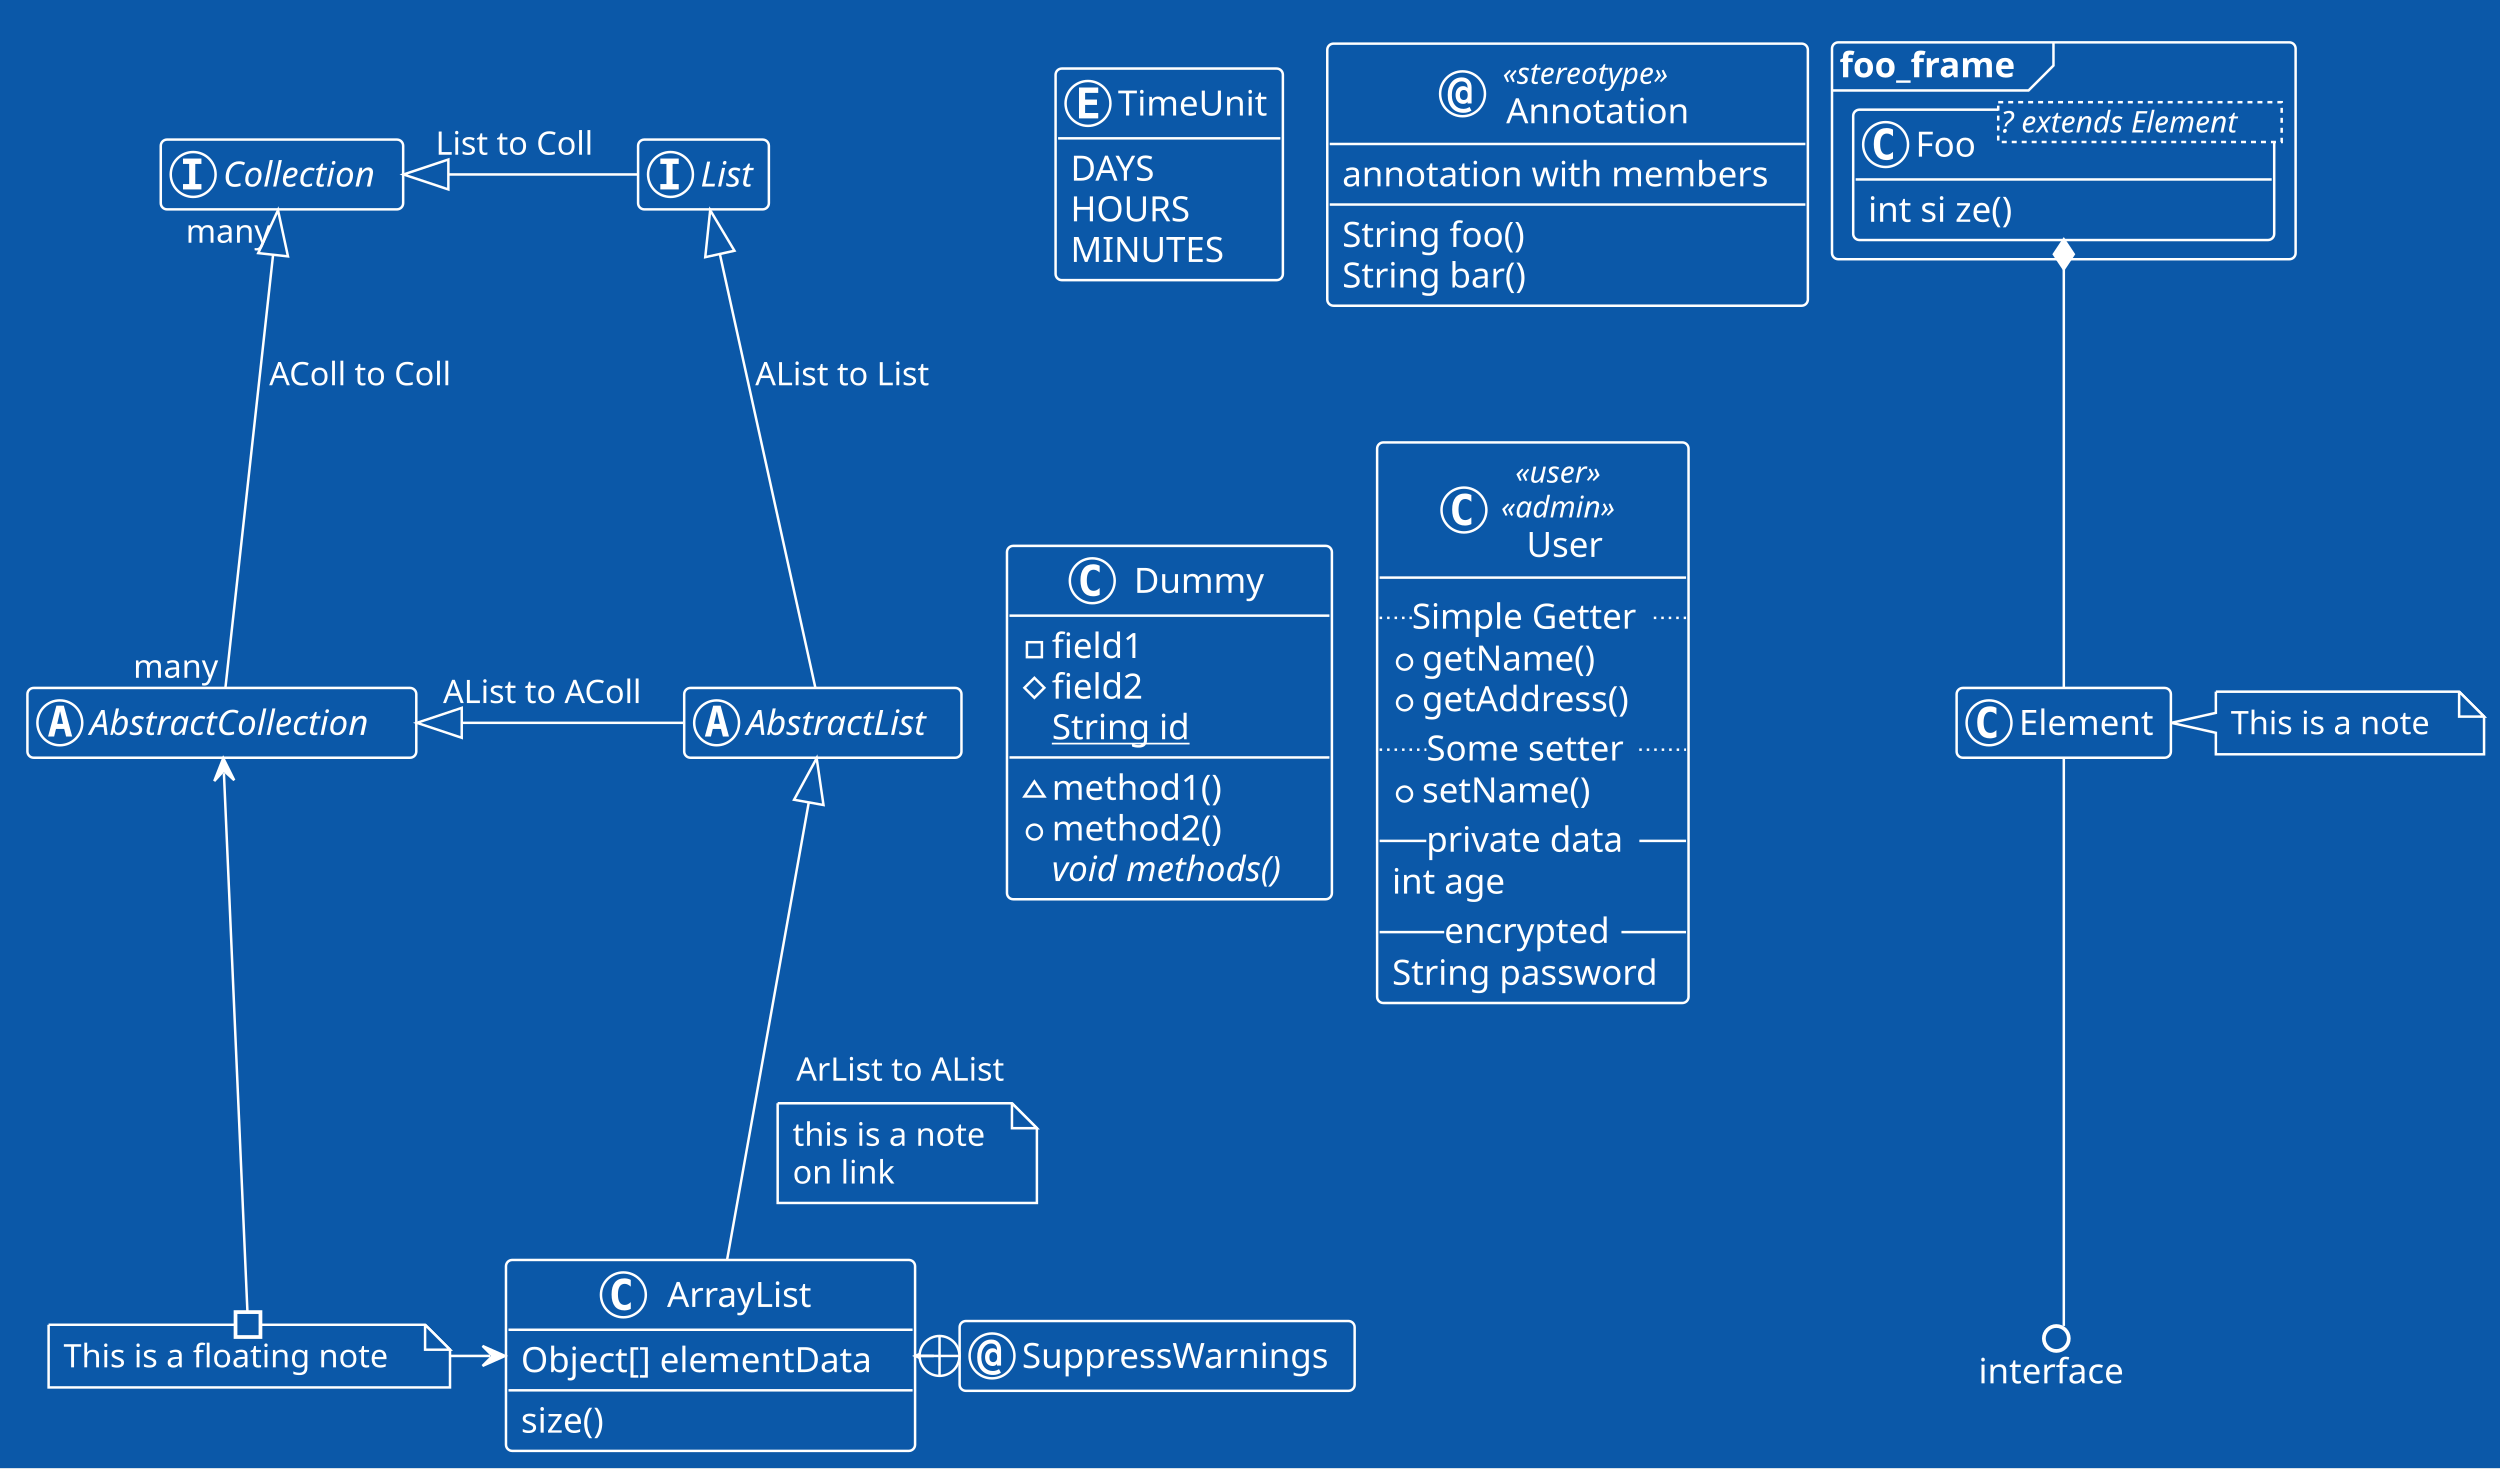
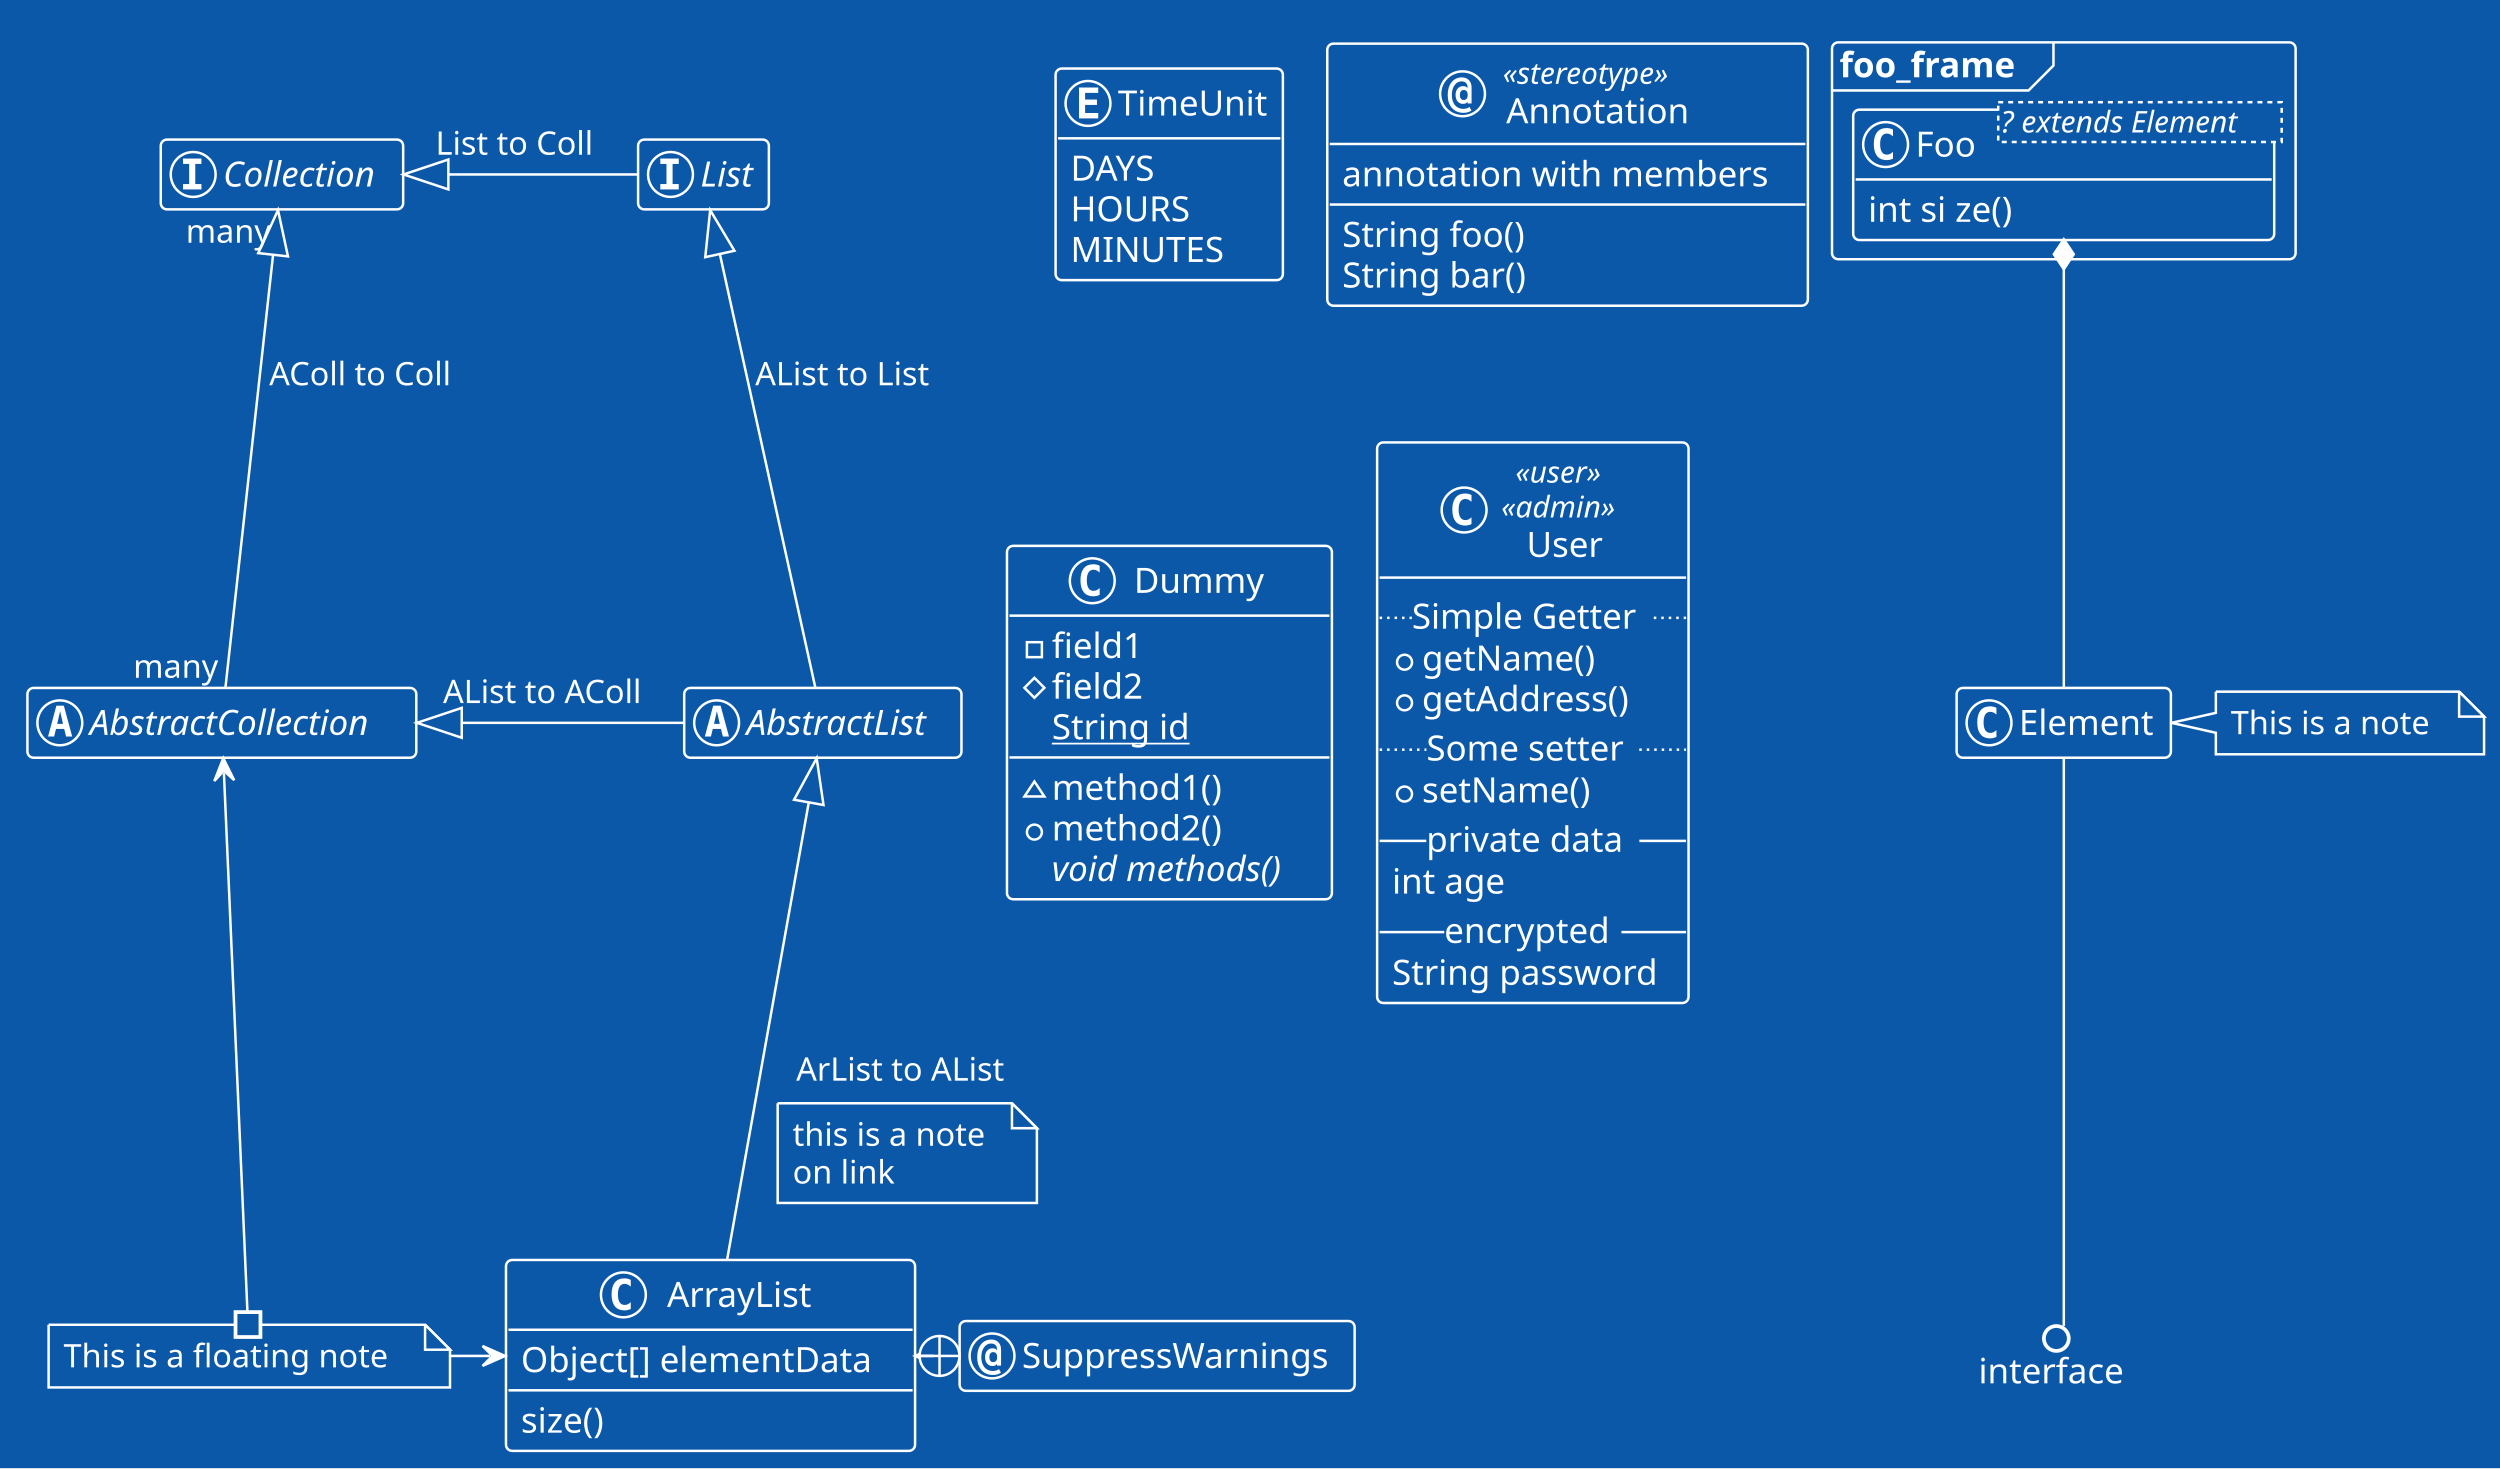
<svg xmlns="http://www.w3.org/2000/svg" contentStyleType="text/css" height="589px" preserveAspectRatio="none" style="width:1003px;height:589px;background:#0B58A8;" version="1.1" viewBox="0 0 1003 589" width="1003px" zoomAndPan="magnify">
  <defs />
  <g>
    <rect fill="#0B58A8" height="589" style="stroke:none;stroke-width:1.0;" width="1003" x="0" y="0" />
    <g id="cluster_foo_frame">
      <rect fill="#0B58A8" height="87" rx="2.5" ry="2.5" style="stroke:#FFFFFF;stroke-width:1.0;" width="186" x="735" y="17" />
      <path d="M823.852,17 L823.852,26.297 L813.852,36.297 L735,36.297 " fill="none" style="stroke:#FFFFFF;stroke-width:1.0;" />
      <text fill="#FFFFFF" font-family="Verdana" font-size="14" font-weight="bold" lengthAdjust="spacing" textLength="78.853" x="738" y="30.995">foo_frame</text>
    </g>
    <g id="elem_AbstractList">
      <rect codeLine="7" fill="#0B58A8" height="28" id="AbstractList" rx="2.5" ry="2.5" style="stroke:#FFFFFF;stroke-width:1.0;" width="111.241" x="274.5" y="276" />
      <ellipse cx="287.5" cy="290" fill="#0B58A8" rx="9" ry="9" style="stroke:#FFFFFF;stroke-width:1.0;" />
      <path d="M287.609,285.344 L286.453,290.422 L288.781,290.422 L287.609,285.344 Z M286.125,283.109 L289.109,283.109 L292.469,295.5 L290.016,295.5 L289.25,292.438 L285.969,292.438 L285.219,295.5 L282.781,295.5 L286.125,283.109 Z " fill="#FFFFFF" />
      <text fill="#FFFFFF" font-family="Verdana" font-size="14" font-style="italic" lengthAdjust="spacing" textLength="83.241" x="299.5" y="294.847">AbstractList</text>
    </g>
    <g id="elem_AbstractCollection">
      <rect codeLine="8" fill="#0B58A8" height="28" id="AbstractCollection" rx="2.5" ry="2.5" style="stroke:#FFFFFF;stroke-width:1.0;" width="156.017" x="11" y="276" />
      <ellipse cx="24" cy="290" fill="#0B58A8" rx="9" ry="9" style="stroke:#FFFFFF;stroke-width:1.0;" />
      <path d="M24.109,285.344 L22.953,290.422 L25.281,290.422 L24.109,285.344 Z M22.625,283.109 L25.609,283.109 L28.969,295.5 L26.516,295.5 L25.75,292.438 L22.469,292.438 L21.719,295.5 L19.281,295.5 L22.625,283.109 Z " fill="#FFFFFF" />
      <text fill="#FFFFFF" font-family="Verdana" font-size="14" font-style="italic" lengthAdjust="spacing" textLength="128.017" x="36" y="294.847">AbstractCollection</text>
    </g>
    <g id="elem_List">
      <rect codeLine="9" fill="#0B58A8" height="28" id="List" rx="2.5" ry="2.5" style="stroke:#FFFFFF;stroke-width:1.0;" width="52.473" x="256" y="56" />
      <ellipse cx="269" cy="70" fill="#0B58A8" rx="9" ry="9" style="stroke:#FFFFFF;stroke-width:1.0;" />
      <path d="M264.922,65.766 L264.922,63.609 L272.312,63.609 L272.312,65.766 L269.844,65.766 L269.844,73.844 L272.312,73.844 L272.312,76 L264.922,76 L264.922,73.844 L267.391,73.844 L267.391,65.766 L264.922,65.766 Z " fill="#FFFFFF" />
      <text fill="#FFFFFF" font-family="Verdana" font-size="14" font-style="italic" lengthAdjust="spacing" textLength="24.473" x="281" y="74.847">List</text>
    </g>
    <g id="elem_Collection">
      <rect codeLine="10" fill="#0B58A8" height="28" id="Collection" rx="2.5" ry="2.5" style="stroke:#FFFFFF;stroke-width:1.0;" width="97.248" x="64.5" y="56" />
      <ellipse cx="77.5" cy="70" fill="#0B58A8" rx="9" ry="9" style="stroke:#FFFFFF;stroke-width:1.0;" />
      <path d="M73.422,65.766 L73.422,63.609 L80.812,63.609 L80.812,65.766 L78.344,65.766 L78.344,73.844 L80.812,73.844 L80.812,76 L73.422,76 L73.422,73.844 L75.891,73.844 L75.891,65.766 L73.422,65.766 Z " fill="#FFFFFF" />
      <text fill="#FFFFFF" font-family="Verdana" font-size="14" font-style="italic" lengthAdjust="spacing" textLength="69.248" x="89.5" y="74.847">Collection</text>
    </g>
    <g id="elem_ArrayList">
      <rect codeLine="20" fill="#0B58A8" height="76.594" id="ArrayList" rx="2.5" ry="2.5" style="stroke:#FFFFFF;stroke-width:1.0;" width="164.127" x="203" y="505.5" />
      <ellipse cx="250.101" cy="519.5" fill="#0B58A8" rx="9" ry="9" style="stroke:#FFFFFF;stroke-width:1.0;" />
      <path d="M253.069,525.141 Q252.491,525.438 251.851,525.578 Q251.21,525.734 250.507,525.734 Q248.007,525.734 246.679,524.094 Q245.366,522.438 245.366,519.312 Q245.366,516.188 246.679,514.531 Q248.007,512.875 250.507,512.875 Q251.21,512.875 251.851,513.031 Q252.507,513.188 253.069,513.484 L253.069,516.203 Q252.444,515.625 251.851,515.359 Q251.257,515.078 250.632,515.078 Q249.288,515.078 248.601,516.156 Q247.913,517.219 247.913,519.312 Q247.913,521.406 248.601,522.484 Q249.288,523.547 250.632,523.547 Q251.257,523.547 251.851,523.281 Q252.444,523 253.069,522.422 L253.069,525.141 Z " fill="#FFFFFF" />
      <text fill="#FFFFFF" font-family="Verdana" font-size="14" lengthAdjust="spacing" textLength="62.426" x="267.601" y="524.347">ArrayList</text>
      <line style="stroke:#FFFFFF;stroke-width:1.0;" x1="204" x2="366.127" y1="533.5" y2="533.5" />
      <text fill="#FFFFFF" font-family="Verdana" font-size="14" lengthAdjust="spacing" textLength="152.127" x="209" y="550.495">Object[] elementData</text>
      <line style="stroke:#FFFFFF;stroke-width:1.0;" x1="204" x2="366.127" y1="557.797" y2="557.797" />
      <text fill="#FFFFFF" font-family="Verdana" font-size="14" lengthAdjust="spacing" textLength="38.069" x="209" y="574.792">size()</text>
    </g>
    <g id="elem_TimeUnit">
      <rect codeLine="25" fill="#0B58A8" height="84.891" id="TimeUnit" rx="2.5" ry="2.5" style="stroke:#FFFFFF;stroke-width:1.0;" width="91.191" x="423.5" y="27.5" />
      <ellipse cx="436.5" cy="41.5" fill="#0B58A8" rx="9" ry="9" style="stroke:#FFFFFF;stroke-width:1.0;" />
      <path d="M440.609,47.5 L432.891,47.5 L432.891,35.109 L440.609,35.109 L440.609,37.266 L435.344,37.266 L435.344,39.938 L440.109,39.938 L440.109,42.094 L435.344,42.094 L435.344,45.344 L440.609,45.344 L440.609,47.5 Z " fill="#FFFFFF" />
      <text fill="#FFFFFF" font-family="Verdana" font-size="14" lengthAdjust="spacing" textLength="63.191" x="448.5" y="46.347">TimeUnit</text>
      <line style="stroke:#FFFFFF;stroke-width:1.0;" x1="424.5" x2="513.691" y1="55.5" y2="55.5" />
      <text fill="#FFFFFF" font-family="Verdana" font-size="14" lengthAdjust="spacing" textLength="37.796" x="429.5" y="72.495">DAYS</text>
      <text fill="#FFFFFF" font-family="Verdana" font-size="14" lengthAdjust="spacing" textLength="50.408" x="429.5" y="88.792">HOURS</text>
      <text fill="#FFFFFF" font-family="Verdana" font-size="14" lengthAdjust="spacing" textLength="63.212" x="429.5" y="105.089">MINUTES</text>
    </g>
    <g id="elem_SuppressWarnings">
      <rect codeLine="31" fill="#0B58A8" height="28" id="SuppressWarnings" rx="2.5" ry="2.5" style="stroke:#FFFFFF;stroke-width:1.0;" width="158.484" x="385" y="530" />
      <ellipse cx="398" cy="544" fill="#0B58A8" rx="9" ry="9" style="stroke:#FFFFFF;stroke-width:1.0;" />
      <path d="M400.078,544.469 Q400.078,543.531 399.656,543 Q399.234,542.469 398.484,542.469 Q397.75,542.469 397.328,543 Q396.922,543.531 396.922,544.469 Q396.922,545.422 397.328,545.953 Q397.75,546.484 398.484,546.484 Q399.234,546.484 399.656,545.953 Q400.078,545.422 400.078,544.469 Z M401.625,547.875 L400,547.875 L400,547.203 Q399.672,547.641 399.25,547.844 Q398.828,548.047 398.219,548.047 Q396.859,548.047 396.031,547.078 Q395.203,546.094 395.203,544.469 Q395.203,542.875 396.031,541.906 Q396.859,540.922 398.219,540.922 Q398.812,540.922 399.266,541.125 Q399.719,541.328 400,541.719 L400,541.375 Q400,540.25 399.375,539.641 Q398.75,539.016 397.609,539.016 Q395.891,539.016 394.797,540.547 Q393.703,542.062 393.703,544.5 Q393.703,547.047 394.953,548.547 Q396.219,550.047 398.328,550.047 Q398.984,550.047 399.609,549.859 Q400.234,549.672 400.812,549.281 L401.578,550.734 Q400.906,551.188 400.109,551.406 Q399.312,551.641 398.406,551.641 Q395.5,551.641 393.766,549.703 Q392.047,547.781 392.047,544.5 Q392.047,541.281 393.594,539.359 Q395.156,537.422 397.719,537.422 Q399.516,537.422 400.562,538.516 Q401.625,539.609 401.625,541.484 L401.625,547.875 Z " fill="#FFFFFF" />
      <text fill="#FFFFFF" font-family="Verdana" font-size="14" lengthAdjust="spacing" textLength="130.484" x="410" y="548.847">SuppressWarnings</text>
    </g>
    <g id="elem_Annotation">
      <rect codeLine="33" fill="#0B58A8" height="105.156" id="Annotation" rx="2.5" ry="2.5" style="stroke:#FFFFFF;stroke-width:1.0;" width="192.817" x="532.5" y="17.5" />
      <ellipse cx="586.771" cy="37.633" fill="#0B58A8" rx="9" ry="9" style="stroke:#FFFFFF;stroke-width:1.0;" />
      <path d="M588.85,38.102 Q588.85,37.164 588.428,36.633 Q588.006,36.102 587.256,36.102 Q586.521,36.102 586.1,36.633 Q585.693,37.164 585.693,38.102 Q585.693,39.055 586.1,39.586 Q586.521,40.117 587.256,40.117 Q588.006,40.117 588.428,39.586 Q588.85,39.055 588.85,38.102 Z M590.396,41.508 L588.771,41.508 L588.771,40.836 Q588.443,41.273 588.021,41.477 Q587.6,41.68 586.99,41.68 Q585.631,41.68 584.803,40.711 Q583.975,39.727 583.975,38.102 Q583.975,36.508 584.803,35.539 Q585.631,34.555 586.99,34.555 Q587.584,34.555 588.037,34.758 Q588.49,34.961 588.771,35.352 L588.771,35.008 Q588.771,33.883 588.146,33.273 Q587.521,32.648 586.381,32.648 Q584.662,32.648 583.568,34.18 Q582.475,35.695 582.475,38.133 Q582.475,40.68 583.725,42.18 Q584.99,43.68 587.1,43.68 Q587.756,43.68 588.381,43.492 Q589.006,43.305 589.584,42.914 L590.35,44.367 Q589.678,44.82 588.881,45.039 Q588.084,45.273 587.178,45.273 Q584.271,45.273 582.537,43.336 Q580.818,41.414 580.818,38.133 Q580.818,34.914 582.365,32.992 Q583.928,31.055 586.49,31.055 Q588.287,31.055 589.334,32.148 Q590.396,33.242 590.396,35.117 L590.396,41.508 Z " fill="#FFFFFF" />
-       <text fill="#FFFFFF" font-family="Verdana" font-size="12" font-style="italic" lengthAdjust="spacing" textLength="79.617" x="602.85" y="33.639">«stereotype»</text>
+       <text fill="#FFFFFF" font-family="Verdana" font-size="12" font-style="italic" lengthAdjust="spacing" textLength="79.488" x="602.915" y="33.639">«stereotype»</text>
      <text fill="#FFFFFF" font-family="Verdana" font-size="14" lengthAdjust="spacing" textLength="76.774" x="604.271" y="49.464">Annotation</text>
      <line style="stroke:#FFFFFF;stroke-width:1.0;" x1="533.5" x2="724.317" y1="57.766" y2="57.766" />
      <text fill="#FFFFFF" font-family="Verdana" font-size="14" lengthAdjust="spacing" textLength="180.817" x="538.5" y="74.761">annotation with members</text>
      <line style="stroke:#FFFFFF;stroke-width:1.0;" x1="533.5" x2="724.317" y1="82.062" y2="82.062" />
      <text fill="#FFFFFF" font-family="Verdana" font-size="14" lengthAdjust="spacing" textLength="79.215" x="538.5" y="99.058">String foo()</text>
      <text fill="#FFFFFF" font-family="Verdana" font-size="14" lengthAdjust="spacing" textLength="80.377" x="538.5" y="115.355">String bar()</text>
    </g>
    <g id="elem_Dummy">
      <rect codeLine="39" fill="#0B58A8" height="141.781" id="Dummy" rx="2.5" ry="2.5" style="stroke:#FFFFFF;stroke-width:1.0;" width="130.36" x="404" y="219" />
      <ellipse cx="438.216" cy="233" fill="#0B58A8" rx="9" ry="9" style="stroke:#FFFFFF;stroke-width:1.0;" />
      <path d="M441.185,238.641 Q440.606,238.938 439.966,239.078 Q439.325,239.234 438.622,239.234 Q436.122,239.234 434.794,237.594 Q433.481,235.938 433.481,232.812 Q433.481,229.688 434.794,228.031 Q436.122,226.375 438.622,226.375 Q439.325,226.375 439.966,226.531 Q440.622,226.688 441.185,226.984 L441.185,229.703 Q440.56,229.125 439.966,228.859 Q439.372,228.578 438.747,228.578 Q437.403,228.578 436.716,229.656 Q436.028,230.719 436.028,232.812 Q436.028,234.906 436.716,235.984 Q437.403,237.047 438.747,237.047 Q439.372,237.047 439.966,236.781 Q440.56,236.5 441.185,235.922 L441.185,238.641 Z " fill="#FFFFFF" />
      <text fill="#FFFFFF" font-family="Verdana" font-size="14" lengthAdjust="spacing" textLength="55.214" x="454.931" y="237.847">Dummy</text>
      <line style="stroke:#FFFFFF;stroke-width:1.0;" x1="405" x2="533.36" y1="247" y2="247" />
      <rect fill="none" height="6" style="stroke:#FFFFFF;stroke-width:1.0;" width="6" x="412" y="257.648" />
      <text fill="#FFFFFF" font-family="Verdana" font-size="14" lengthAdjust="spacing" textLength="39.115" x="422" y="263.995">field1</text>
      <polygon fill="none" points="415,271.945,419,275.945,415,279.945,411,275.945" style="stroke:#FFFFFF;stroke-width:1.0;" />
      <text fill="#FFFFFF" font-family="Verdana" font-size="14" lengthAdjust="spacing" textLength="39.115" x="422" y="280.292">field2</text>
      <text fill="#FFFFFF" font-family="Verdana" font-size="14" lengthAdjust="spacing" text-decoration="underline" textLength="59.008" x="422" y="296.589">String id</text>
      <line style="stroke:#FFFFFF;stroke-width:1.0;" x1="405" x2="533.36" y1="303.891" y2="303.891" />
      <polygon fill="#0B58A8" points="415,313.539,411,319.539,419,319.539" style="stroke:#FFFFFF;stroke-width:1.0;" />
      <text fill="#FFFFFF" font-family="Verdana" font-size="14" lengthAdjust="spacing" textLength="73.897" x="422" y="320.886">method1()</text>
      <ellipse cx="415" cy="333.836" fill="#0B58A8" rx="3" ry="3" style="stroke:#FFFFFF;stroke-width:1.0;" />
      <text fill="#FFFFFF" font-family="Verdana" font-size="14" lengthAdjust="spacing" textLength="73.897" x="422" y="337.183">method2()</text>
      <text fill="#FFFFFF" font-family="Verdana" font-size="14" font-style="italic" lengthAdjust="spacing" textLength="106.36" x="422" y="353.479">void methods()</text>
    </g>
    <g id="elem_N1">
      <path d="M19.5,531.5 L19.5,556.633 L180.542,556.633 L180.542,541.5 L170.542,531.5 L19.5,531.5 " fill="#0B58A8" style="stroke:#FFFFFF;stroke-width:1.0;" />
      <path d="M170.542,531.5 L170.542,541.5 L180.542,541.5 L170.542,531.5 " fill="#0B58A8" style="stroke:#FFFFFF;stroke-width:1.0;" />
      <text fill="#FFFFFF" font-family="Verdana" font-size="13" lengthAdjust="spacing" textLength="140.042" x="25.5" y="548.567">This is a floating note</text>
    </g>
    <g id="elem_Element">
      <rect fill="#0B58A8" height="28" id="Element" rx="2.5" ry="2.5" style="stroke:#FFFFFF;stroke-width:1.0;" width="85.962" x="785" y="276" />
      <ellipse cx="798" cy="290" fill="#0B58A8" rx="9" ry="9" style="stroke:#FFFFFF;stroke-width:1.0;" />
      <path d="M800.969,295.641 Q800.391,295.938 799.75,296.078 Q799.109,296.234 798.406,296.234 Q795.906,296.234 794.578,294.594 Q793.266,292.938 793.266,289.812 Q793.266,286.688 794.578,285.031 Q795.906,283.375 798.406,283.375 Q799.109,283.375 799.75,283.531 Q800.406,283.688 800.969,283.984 L800.969,286.703 Q800.344,286.125 799.75,285.859 Q799.156,285.578 798.531,285.578 Q797.188,285.578 796.5,286.656 Q795.812,287.719 795.812,289.812 Q795.812,291.906 796.5,292.984 Q797.188,294.047 798.531,294.047 Q799.156,294.047 799.75,293.781 Q800.344,293.5 800.969,292.922 L800.969,295.641 Z " fill="#FFFFFF" />
      <text fill="#FFFFFF" font-family="Verdana" font-size="14" lengthAdjust="spacing" textLength="57.962" x="810" y="294.847">Element</text>
    </g>
    <g id="elem_Elementlol26">
      <ellipse cx="825" cy="537" fill="#0B58A8" rx="5" ry="5" style="stroke:#FFFFFF;stroke-width:1.5;" />
    </g>
    <text fill="#FFFFFF" font-family="Verdana" font-size="14" lengthAdjust="spacing" textLength="62.44" x="793.78" y="554.995">interface</text>
    <g id="elem_GMN31">
      <path d="M889,277.5 L889,286 L871.125,290 L889,294 L889,302.633 A0,0 0 0 0 889,302.633 L996.601,302.633 A0,0 0 0 0 996.601,302.633 L996.601,287.5 L986.601,277.5 L889,277.5 A0,0 0 0 0 889,277.5 " fill="#0B58A8" style="stroke:#FFFFFF;stroke-width:1.0;" />
      <path d="M986.601,277.5 L986.601,287.5 L996.601,287.5 L986.601,277.5 " fill="#0B58A8" style="stroke:#FFFFFF;stroke-width:1.0;" />
      <text fill="#FFFFFF" font-family="Verdana" font-size="13" lengthAdjust="spacing" textLength="86.601" x="895" y="294.567">This is a note</text>
    </g>
    <g id="elem_User">
      <rect codeLine="69" fill="#0B58A8" height="224.906" id="User" rx="2.5" ry="2.5" style="stroke:#FFFFFF;stroke-width:1.0;" width="124.943" x="552.5" y="177.5" />
-       <ellipse cx="587.339" cy="204.617" fill="#0B58A8" rx="9" ry="9" style="stroke:#FFFFFF;stroke-width:1.0;" />
-       <path d="M590.308,210.258 Q589.73,210.555 589.089,210.695 Q588.448,210.852 587.745,210.852 Q585.245,210.852 583.917,209.211 Q582.605,207.555 582.605,204.43 Q582.605,201.305 583.917,199.648 Q585.245,197.992 587.745,197.992 Q588.448,197.992 589.089,198.148 Q589.745,198.305 590.308,198.602 L590.308,201.32 Q589.683,200.742 589.089,200.477 Q588.495,200.195 587.87,200.195 Q586.527,200.195 585.839,201.273 Q585.152,202.336 585.152,204.43 Q585.152,206.523 585.839,207.602 Q586.527,208.664 587.87,208.664 Q588.495,208.664 589.089,208.398 Q589.683,208.117 590.308,207.539 L590.308,210.258 Z " fill="#FFFFFF" />
-       <text fill="#FFFFFF" font-family="Verdana" font-size="12" font-style="italic" lengthAdjust="spacing" textLength="40.986" x="607.905" y="193.639">«user»</text>
-       <text fill="#FFFFFF" font-family="Verdana" font-size="12" font-style="italic" lengthAdjust="spacing" textLength="52.412" x="602.192" y="207.607">«admin»</text>
-       <text fill="#FFFFFF" font-family="Verdana" font-size="14" lengthAdjust="spacing" textLength="31.91" x="612.443" y="223.433">User</text>
+       <ellipse cx="587.397" cy="204.617" fill="#0B58A8" rx="9" ry="9" style="stroke:#FFFFFF;stroke-width:1.0;" />
+       <path d="M590.366,210.258 Q589.788,210.555 589.147,210.695 Q588.506,210.852 587.803,210.852 Q585.303,210.852 583.975,209.211 Q582.663,207.555 582.663,204.43 Q582.663,201.305 583.975,199.648 Q585.303,197.992 587.803,197.992 Q588.506,197.992 589.147,198.148 Q589.803,198.305 590.366,198.602 L590.366,201.32 Q589.741,200.742 589.147,200.477 Q588.553,200.195 587.928,200.195 Q586.585,200.195 585.897,201.273 Q585.21,202.336 585.21,204.43 Q585.21,206.523 585.897,207.602 Q586.585,208.664 587.928,208.664 Q588.553,208.664 589.147,208.398 Q589.741,208.117 590.366,207.539 L590.366,210.258 Z " fill="#FFFFFF" />
+       <text fill="#FFFFFF" font-family="Verdana" font-size="12" font-style="italic" lengthAdjust="spacing" textLength="40.857" x="607.976" y="193.639">«user»</text>
+       <text fill="#FFFFFF" font-family="Verdana" font-size="12" font-style="italic" lengthAdjust="spacing" textLength="52.283" x="602.263" y="207.607">«admin»</text>
+       <text fill="#FFFFFF" font-family="Verdana" font-size="14" lengthAdjust="spacing" textLength="31.91" x="612.45" y="223.433">User</text>
      <line style="stroke:#FFFFFF;stroke-width:1.0;" x1="553.5" x2="676.443" y1="231.734" y2="231.734" />
      <ellipse cx="563.5" cy="265.68" fill="#0B58A8" rx="3" ry="3" style="stroke:#FFFFFF;stroke-width:1.0;" />
      <text fill="#FFFFFF" font-family="Verdana" font-size="14" lengthAdjust="spacing" textLength="75.216" x="570.5" y="269.026">getName()</text>
      <ellipse cx="563.5" cy="281.977" fill="#0B58A8" rx="3" ry="3" style="stroke:#FFFFFF;stroke-width:1.0;" />
      <text fill="#FFFFFF" font-family="Verdana" font-size="14" lengthAdjust="spacing" textLength="90.221" x="570.5" y="285.323">getAddress()</text>
      <line style="stroke:#FFFFFF;stroke-width:1.0;stroke-dasharray:1.0,2.0;" x1="553.5" x2="566.44" y1="247.883" y2="247.883" />
      <text fill="#FFFFFF" font-family="Verdana" font-size="14" lengthAdjust="spacing" textLength="97.064" x="566.44" y="252.23">Simple Getter</text>
      <line style="stroke:#FFFFFF;stroke-width:1.0;stroke-dasharray:1.0,2.0;" x1="663.503" x2="676.443" y1="247.883" y2="247.883" />
      <ellipse cx="563.5" cy="318.57" fill="#0B58A8" rx="3" ry="3" style="stroke:#FFFFFF;stroke-width:1.0;" />
      <text fill="#FFFFFF" font-family="Verdana" font-size="14" lengthAdjust="spacing" textLength="73.623" x="570.5" y="321.917">setName()</text>
      <line style="stroke:#FFFFFF;stroke-width:1.0;stroke-dasharray:1.0,2.0;" x1="553.5" x2="572.268" y1="300.773" y2="300.773" />
      <text fill="#FFFFFF" font-family="Verdana" font-size="14" lengthAdjust="spacing" textLength="85.408" x="572.268" y="305.12">Some setter</text>
      <line style="stroke:#FFFFFF;stroke-width:1.0;stroke-dasharray:1.0,2.0;" x1="657.676" x2="676.443" y1="300.773" y2="300.773" />
      <text fill="#FFFFFF" font-family="Verdana" font-size="14" lengthAdjust="spacing" textLength="48.781" x="558.5" y="358.511">int age</text>
      <line style="stroke:#FFFFFF;stroke-width:1.0;" x1="553.5" x2="572.23" y1="337.367" y2="337.367" />
      <text fill="#FFFFFF" font-family="Verdana" font-size="14" lengthAdjust="spacing" textLength="85.483" x="572.23" y="341.714">private data</text>
      <line style="stroke:#FFFFFF;stroke-width:1.0;" x1="657.713" x2="676.443" y1="337.367" y2="337.367" />
      <text fill="#FFFFFF" font-family="Verdana" font-size="14" lengthAdjust="spacing" textLength="112.943" x="558.5" y="395.104">String password</text>
      <line style="stroke:#FFFFFF;stroke-width:1.0;" x1="553.5" x2="579.421" y1="373.961" y2="373.961" />
      <text fill="#FFFFFF" font-family="Verdana" font-size="14" lengthAdjust="spacing" textLength="71.101" x="579.421" y="378.308">encrypted</text>
      <line style="stroke:#FFFFFF;stroke-width:1.0;" x1="650.522" x2="676.443" y1="373.961" y2="373.961" />
    </g>
    <g id="elem_Foo">
      <rect codeLine="54" fill="#0B58A8" height="52.297" id="Foo" rx="2.5" ry="2.5" style="stroke:#FFFFFF;stroke-width:1.0;" width="168.91" x="743.5" y="44" />
      <ellipse cx="756.5" cy="58" fill="#0B58A8" rx="9" ry="9" style="stroke:#FFFFFF;stroke-width:1.0;" />
      <path d="M759.469,63.641 Q758.891,63.938 758.25,64.078 Q757.609,64.234 756.906,64.234 Q754.406,64.234 753.078,62.594 Q751.766,60.938 751.766,57.812 Q751.766,54.688 753.078,53.031 Q754.406,51.375 756.906,51.375 Q757.609,51.375 758.25,51.531 Q758.906,51.688 759.469,51.984 L759.469,54.703 Q758.844,54.125 758.25,53.859 Q757.656,53.578 757.031,53.578 Q755.688,53.578 755,54.656 Q754.312,55.719 754.312,57.812 Q754.312,59.906 755,60.984 Q755.688,62.047 757.031,62.047 Q757.656,62.047 758.25,61.781 Q758.844,61.5 759.469,60.922 L759.469,63.641 Z " fill="#FFFFFF" />
      <text fill="#FFFFFF" font-family="Verdana" font-size="14" lengthAdjust="spacing" textLength="25.184" x="768.5" y="62.847">Foo</text>
      <rect fill="#0B58A8" height="15.969" style="stroke:#FFFFFF;stroke-width:1.0;stroke-dasharray:2.0,2.0;" width="113.727" x="801.684" y="41" />
      <text fill="#FFFFFF" font-family="Verdana" font-size="12" font-style="italic" lengthAdjust="spacing" textLength="111.727" x="802.684" y="53.139">? extends Element</text>
      <line style="stroke:#FFFFFF;stroke-width:1.0;" x1="744.5" x2="911.41" y1="72" y2="72" />
      <text fill="#FFFFFF" font-family="Verdana" font-size="14" lengthAdjust="spacing" textLength="65.222" x="749.5" y="88.995">int si ze()</text>
    </g>
    <polygon fill="none" points="284.93,84.309,282.941,103.178,294.661,100.597,284.93,84.309" style="stroke:#FFFFFF;stroke-width:1.0;" />
    <path d="M288.801,101.888 C297.391,140.899 318.568,237.078 327.108,275.865 " fill="none" style="stroke:#FFFFFF;stroke-width:1.0;" />
    <text fill="#FFFFFF" font-family="Verdana" font-size="13" lengthAdjust="spacing" textLength="75.658" x="303" y="154.567">AList to List</text>
    <polygon fill="none" points="111.535,84.309,103.601,101.544,115.529,102.857,111.535,84.309" style="stroke:#FFFFFF;stroke-width:1.0;" />
    <path d="M109.565,102.201 C105.27,141.212 94.716,237.078 90.446,275.865 " fill="none" style="stroke:#FFFFFF;stroke-width:1.0;" />
    <text fill="#FFFFFF" font-family="Verdana" font-size="13" lengthAdjust="spacing" textLength="78.717" x="108" y="154.567">AColl to Coll</text>
    <text fill="#FFFFFF" font-family="Verdana" font-size="13" lengthAdjust="spacing" textLength="36.562" x="53.446" y="271.932">many</text>
    <text fill="#FFFFFF" font-family="Verdana" font-size="13" lengthAdjust="spacing" textLength="36.562" x="74.535" y="97.376">many</text>
    <polygon fill="none" points="161.882,70,179.882,76,179.882,64,161.882,70" style="stroke:#FFFFFF;stroke-width:1.0;" />
    <path d="M179.882,70 C210.492,70 230.735,70 255.736,70 " fill="none" style="stroke:#FFFFFF;stroke-width:1.0;" />
    <text fill="#FFFFFF" font-family="Verdana" font-size="13" lengthAdjust="spacing" textLength="68.294" x="174.75" y="62.067">List to Coll</text>
    <polygon fill="none" points="167.246,290,185.246,296,185.246,284,167.246,290" style="stroke:#FFFFFF;stroke-width:1.0;" />
    <path d="M185.246,290 C220.156,290 242.484,290 274.263,290 " fill="none" style="stroke:#FFFFFF;stroke-width:1.0;" />
    <text fill="#FFFFFF" font-family="Verdana" font-size="13" lengthAdjust="spacing" textLength="86.081" x="177.75" y="282.067">AList to AColl</text>
    <polygon fill="none" points="327.644,304.194,318.573,320.859,330.386,322.968,327.644,304.194" style="stroke:#FFFFFF;stroke-width:1.0;" />
    <path d="M324.48,321.913 C317.843,359.08 301.974,447.943 291.726,505.332 " fill="none" style="stroke:#FFFFFF;stroke-width:1.0;" />
    <text fill="#FFFFFF" font-family="Verdana" font-size="13" lengthAdjust="spacing" textLength="89.895" x="319.431" y="433.567">ArList to AList</text>
    <path d="M312,442.633 L312,482.633 L416,482.633 L416,452.633 L406,442.633 L312,442.633 " fill="#0B58A8" style="stroke:#FFFFFF;stroke-width:1.0;" />
    <path d="M406,442.633 L406,452.633 L416,452.633 L406,442.633 " fill="#0B58A8" style="stroke:#FFFFFF;stroke-width:1.0;" />
    <text fill="#FFFFFF" font-family="Verdana" font-size="13" lengthAdjust="spacing" textLength="83.757" x="318" y="459.7">this is a note</text>
    <text fill="#FFFFFF" font-family="Verdana" font-size="13" lengthAdjust="spacing" textLength="43.316" x="318" y="474.832">on link</text>
    <polygon fill="#FFFFFF" points="367.158,544,376.158,548,372.158,544,376.158,540,367.158,544" style="stroke:#FFFFFF;stroke-width:1.0;" />
    <ellipse cx="376.938" cy="544" fill="#0B58A8" rx="8" ry="8" style="stroke:#FFFFFF;stroke-width:1.0;" />
    <line style="stroke:#FFFFFF;stroke-width:1.0;" x1="368.938" x2="384.938" y1="544" y2="544" />
    <line style="stroke:#FFFFFF;stroke-width:1.0;" x1="376.938" x2="376.938" y1="536" y2="552" />
    <path d="M373.158,544 C379.085,544 363.011,544 368.938,544 " fill="none" style="stroke:#FFFFFF;stroke-width:1.0;" />
    <polygon fill="#FFFFFF" points="89.576,304.194,85.972,313.36,89.794,309.189,93.965,313.011,89.576,304.194" style="stroke:#FFFFFF;stroke-width:1.0;" />
    <rect fill="#0B58A8" height="10" style="stroke:#FFFFFF;stroke-width:1.5;" width="10" x="94.494" y="526.41" />
    <path d="M89.838,310.188 C91.76,354.241 97.461,484.828 99.276,526.415 " fill="none" style="stroke:#FFFFFF;stroke-width:1.0;" />
    <polygon fill="#FFFFFF" points="202.603,544,193.603,540,197.603,544,193.603,548,202.603,544" style="stroke:#FFFFFF;stroke-width:1.0;" />
    <path d="M180.576,544 C187.918,544 189.261,544 196.603,544 " fill="none" style="stroke:#FFFFFF;stroke-width:1.0;" />
    <polygon fill="#FFFFFF" points="828,96.007,824,102.007,828,108.007,832,102.007,828,96.007" style="stroke:#FFFFFF;stroke-width:1.0;" />
    <path d="M828,108.007 C828,154.421 828,240.387 828,275.841 " fill="none" style="stroke:#FFFFFF;stroke-width:1.0;" />
    <path d="M828,304.194 C828,348.449 828,491.127 828,531.977 " fill="none" style="stroke:#FFFFFF;stroke-width:1.0;" />
  </g>
</svg>
